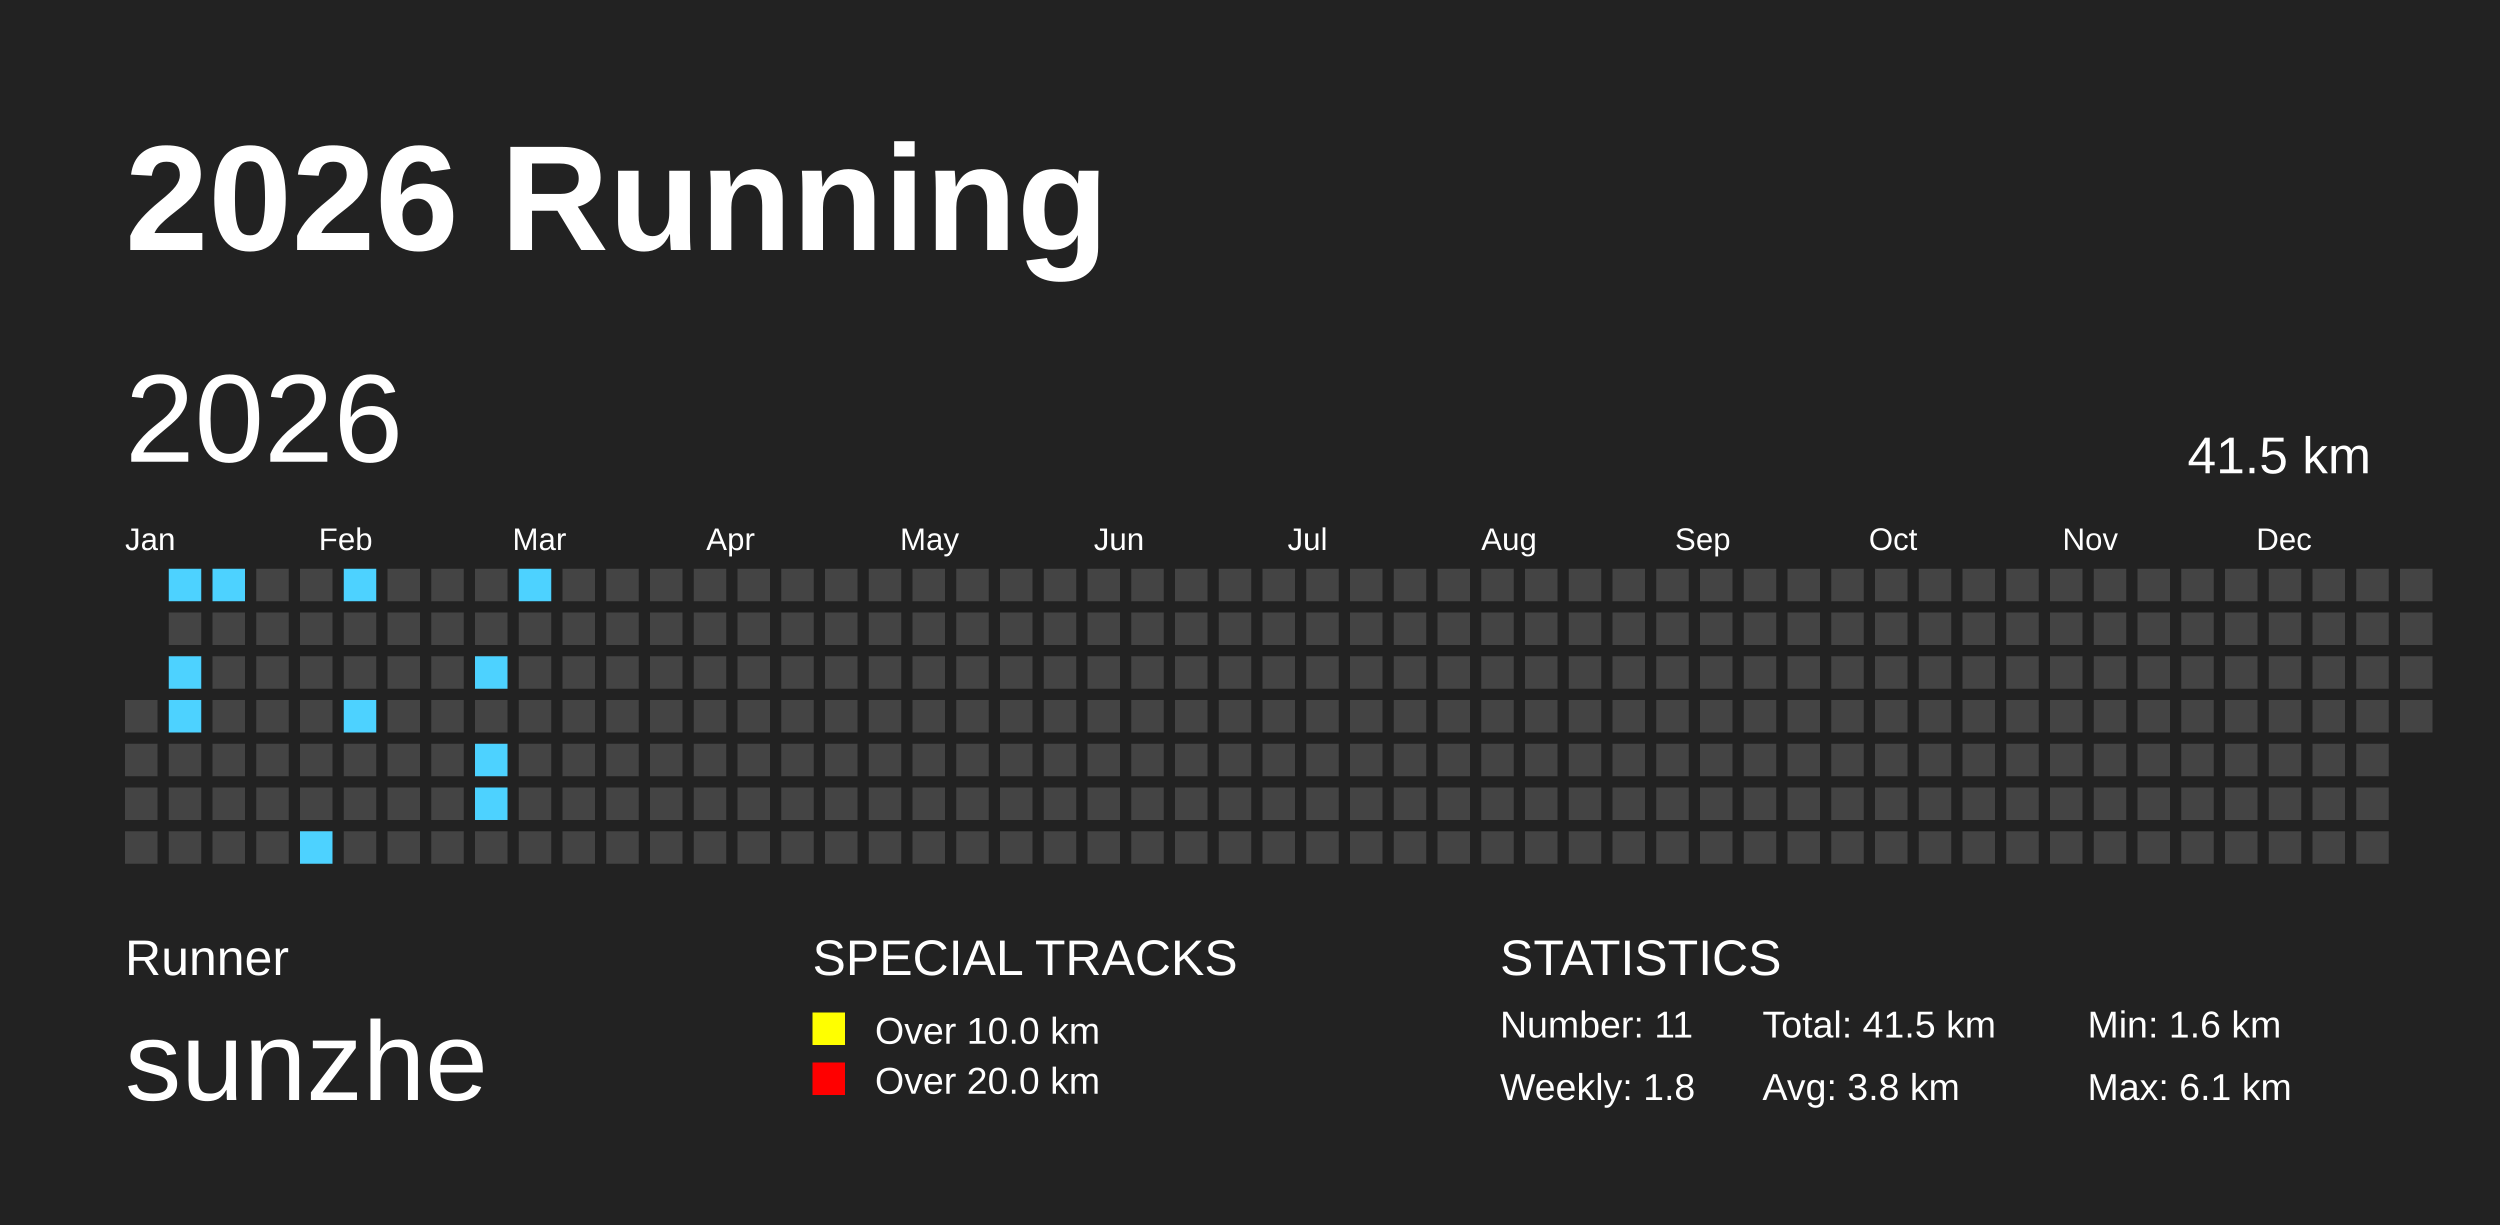
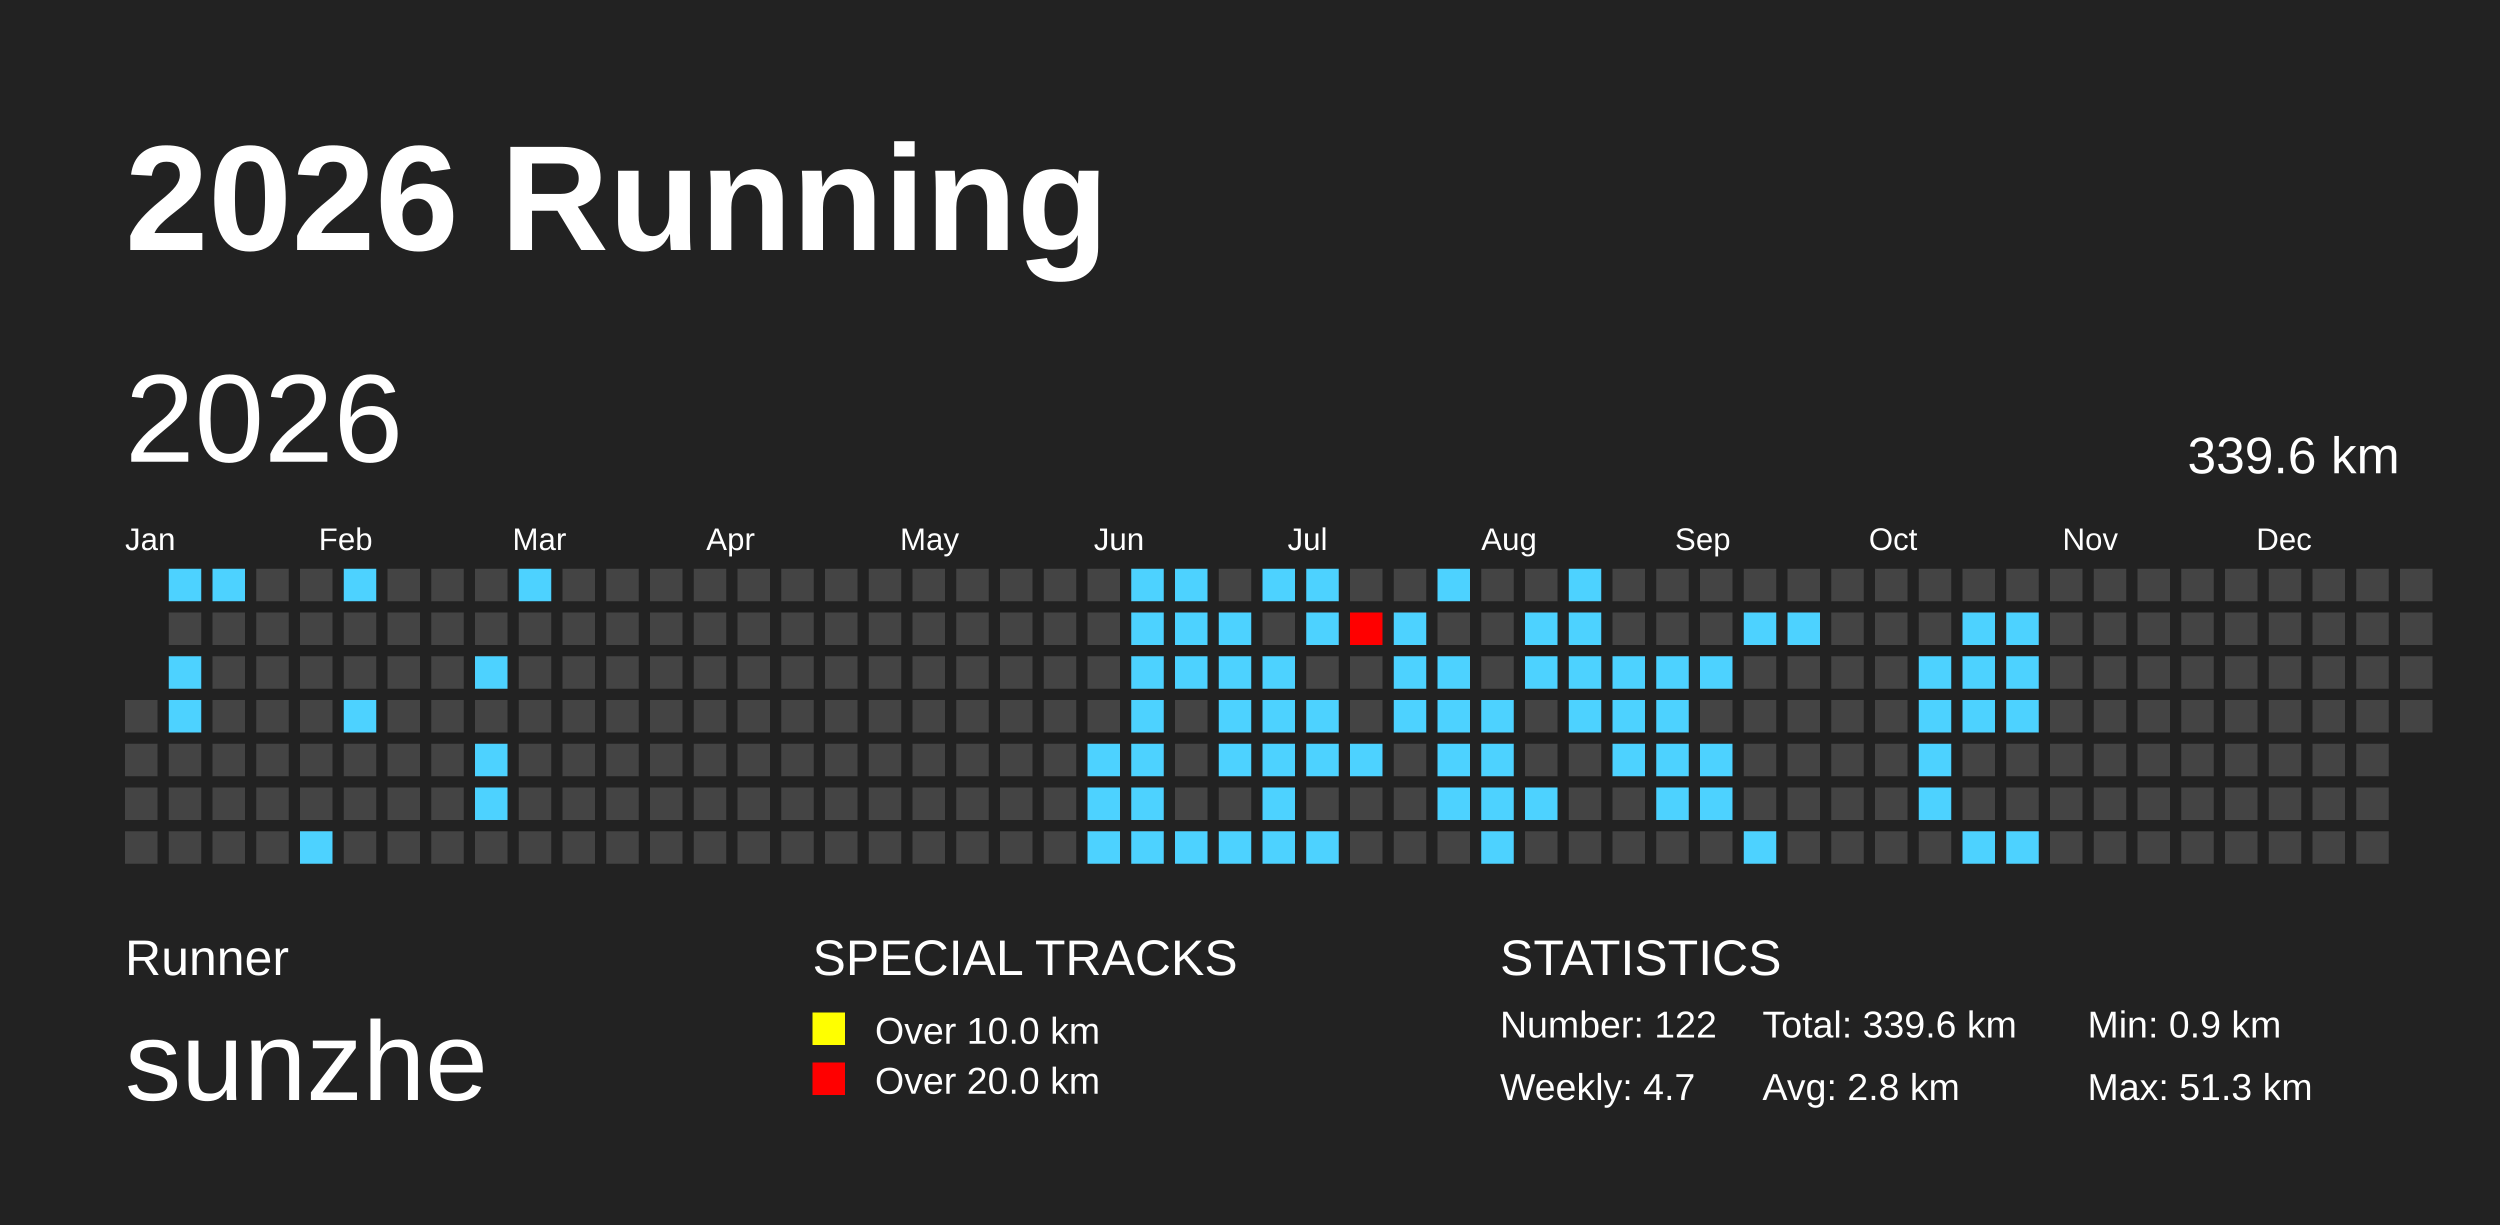
<svg xmlns="http://www.w3.org/2000/svg" baseProfile="full" height="98mm" version="1.1" viewBox="0,0,200,98" width="200mm">
  <defs />
  <rect fill="#222222" height="98" width="200" x="0" y="0" />
  <text fill="#FFFFFF" style="font-size:12px; font-family:Arial; font-weight:bold;" x="10" y="20">2026 Running</text>
  <text fill="#FFFFFF" style="font-size:4px; font-family:Arial" x="10" y="78">Runner</text>
  <text fill="#FFFFFF" style="font-size:9px; font-family:Arial" x="10" y="88">sunzhe</text>
  <text fill="#FFFFFF" style="font-size:4px; font-family:Arial" x="65" y="78">SPECIAL TRACKS</text>
  <rect fill="yellow" height="2.6" width="2.6" x="65" y="81" />
  <text fill="#FFFFFF" style="font-size:3px; font-family:Arial" x="70" y="83.5">Over 10.0 km</text>
  <rect fill="red" height="2.6" width="2.6" x="65" y="85" />
  <text fill="#FFFFFF" style="font-size:3px; font-family:Arial" x="70" y="87.5">Over 20.0 km</text>
  <text fill="#FFFFFF" style="font-size:4px; font-family:Arial" x="120" y="78">STATISTICS</text>
-   <text fill="#FFFFFF" style="font-size:3px; font-family:Arial" x="120" y="83">Number: 11</text>
-   <text fill="#FFFFFF" style="font-size:3px; font-family:Arial" x="120" y="88">Weekly: 1.8</text>
-   <text fill="#FFFFFF" style="font-size:3px; font-family:Arial" x="141" y="83">Total: 41.5 km</text>
-   <text fill="#FFFFFF" style="font-size:3px; font-family:Arial" x="141" y="88">Avg: 3.8 km</text>
-   <text fill="#FFFFFF" style="font-size:3px; font-family:Arial" x="167" y="83">Min: 1.6 km</text>
-   <text fill="#FFFFFF" style="font-size:3px; font-family:Arial" x="167" y="88">Max: 6.1 km</text>
+   <text fill="#FFFFFF" style="font-size:3px; font-family:Arial" x="120" y="83">Number: 122</text>
+   <text fill="#FFFFFF" style="font-size:3px; font-family:Arial" x="120" y="88">Weekly: 4.7</text>
+   <text fill="#FFFFFF" style="font-size:3px; font-family:Arial" x="141" y="83">Total: 339.6 km</text>
+   <text fill="#FFFFFF" style="font-size:3px; font-family:Arial" x="141" y="88">Avg: 2.8 km</text>
+   <text fill="#FFFFFF" style="font-size:3px; font-family:Arial" x="167" y="83">Min: 0.9 km</text>
+   <text fill="#FFFFFF" style="font-size:3px; font-family:Arial" x="167" y="88">Max: 51.3 km</text>
  <text dominant-baseline="hanging" fill="#FFFFFF" style="font-size:10.0px; font-family:Arial;" x="10" y="30">2026</text>
-   <text dominant-baseline="hanging" fill="#FFFFFF" style="font-size:4.125px; font-family:Arial;" x="175" y="35">41.5 km</text>
+   <text dominant-baseline="hanging" fill="#FFFFFF" style="font-size:4.125px; font-family:Arial;" x="175" y="35">339.6 km</text>
  <text fill="#FFFFFF" style="font-size:2.5px; font-family:Arial" x="10.0" y="44">Jan</text>
  <text fill="#FFFFFF" style="font-size:2.5px; font-family:Arial" x="25.5" y="44">Feb</text>
  <text fill="#FFFFFF" style="font-size:2.5px; font-family:Arial" x="41.0" y="44">Mar</text>
  <text fill="#FFFFFF" style="font-size:2.5px; font-family:Arial" x="56.5" y="44">Apr</text>
  <text fill="#FFFFFF" style="font-size:2.5px; font-family:Arial" x="72.0" y="44">May</text>
  <text fill="#FFFFFF" style="font-size:2.5px; font-family:Arial" x="87.5" y="44">Jun</text>
  <text fill="#FFFFFF" style="font-size:2.5px; font-family:Arial" x="103.0" y="44">Jul</text>
  <text fill="#FFFFFF" style="font-size:2.5px; font-family:Arial" x="118.5" y="44">Aug</text>
  <text fill="#FFFFFF" style="font-size:2.5px; font-family:Arial" x="134.0" y="44">Sep</text>
  <text fill="#FFFFFF" style="font-size:2.5px; font-family:Arial" x="149.5" y="44">Oct</text>
  <text fill="#FFFFFF" style="font-size:2.5px; font-family:Arial" x="165.0" y="44">Nov</text>
  <text fill="#FFFFFF" style="font-size:2.5px; font-family:Arial" x="180.5" y="44">Dec</text>
  <rect fill="#444444" height="2.6" width="2.6" x="10.0" y="56.0" />
  <rect fill="#444444" height="2.6" width="2.6" x="10.0" y="59.5" />
  <rect fill="#444444" height="2.6" width="2.6" x="10.0" y="63.0" />
  <rect fill="#444444" height="2.6" width="2.6" x="10.0" y="66.5" />
-   <rect fill="#4DD2FF" height="2.6" width="2.6" x="13.5" y="45.5" />
+   <rect fill="#4dd2ff" height="2.6" width="2.6" x="13.5" y="45.5" />
  <rect fill="#444444" height="2.6" width="2.6" x="13.5" y="49.0" />
-   <rect fill="#4DD2FF" height="2.6" width="2.6" x="13.5" y="52.5" />
-   <rect fill="#4DD2FF" height="2.6" width="2.6" x="13.5" y="56.0" />
+   <rect fill="#4dd2ff" height="2.6" width="2.6" x="13.5" y="52.5" />
+   <rect fill="#4dd2ff" height="2.6" width="2.6" x="13.5" y="56.0" />
  <rect fill="#444444" height="2.6" width="2.6" x="13.5" y="59.5" />
  <rect fill="#444444" height="2.6" width="2.6" x="13.5" y="63.0" />
  <rect fill="#444444" height="2.6" width="2.6" x="13.5" y="66.5" />
-   <rect fill="#4DD2FF" height="2.6" width="2.6" x="17.0" y="45.5" />
+   <rect fill="#4dd2ff" height="2.6" width="2.6" x="17.0" y="45.5" />
  <rect fill="#444444" height="2.6" width="2.6" x="17.0" y="49.0" />
  <rect fill="#444444" height="2.6" width="2.6" x="17.0" y="52.5" />
  <rect fill="#444444" height="2.6" width="2.6" x="17.0" y="56.0" />
  <rect fill="#444444" height="2.6" width="2.6" x="17.0" y="59.5" />
  <rect fill="#444444" height="2.6" width="2.6" x="17.0" y="63.0" />
  <rect fill="#444444" height="2.6" width="2.6" x="17.0" y="66.5" />
  <rect fill="#444444" height="2.6" width="2.6" x="20.5" y="45.5" />
  <rect fill="#444444" height="2.6" width="2.6" x="20.5" y="49.0" />
  <rect fill="#444444" height="2.6" width="2.6" x="20.5" y="52.5" />
  <rect fill="#444444" height="2.6" width="2.6" x="20.5" y="56.0" />
  <rect fill="#444444" height="2.6" width="2.6" x="20.5" y="59.5" />
  <rect fill="#444444" height="2.6" width="2.6" x="20.5" y="63.0" />
  <rect fill="#444444" height="2.6" width="2.6" x="20.5" y="66.5" />
  <rect fill="#444444" height="2.6" width="2.6" x="24.0" y="45.5" />
  <rect fill="#444444" height="2.6" width="2.6" x="24.0" y="49.0" />
  <rect fill="#444444" height="2.6" width="2.6" x="24.0" y="52.5" />
  <rect fill="#444444" height="2.6" width="2.6" x="24.0" y="56.0" />
  <rect fill="#444444" height="2.6" width="2.6" x="24.0" y="59.5" />
  <rect fill="#444444" height="2.6" width="2.6" x="24.0" y="63.0" />
-   <rect fill="#4DD2FF" height="2.6" width="2.6" x="24.0" y="66.5" />
-   <rect fill="#4DD2FF" height="2.6" width="2.6" x="27.5" y="45.5" />
+   <rect fill="#4dd2ff" height="2.6" width="2.6" x="24.0" y="66.5" />
+   <rect fill="#4dd2ff" height="2.6" width="2.6" x="27.5" y="45.5" />
  <rect fill="#444444" height="2.6" width="2.6" x="27.5" y="49.0" />
  <rect fill="#444444" height="2.6" width="2.6" x="27.5" y="52.5" />
-   <rect fill="#4DD2FF" height="2.6" width="2.6" x="27.5" y="56.0" />
+   <rect fill="#4dd2ff" height="2.6" width="2.6" x="27.5" y="56.0" />
  <rect fill="#444444" height="2.6" width="2.6" x="27.5" y="59.5" />
  <rect fill="#444444" height="2.6" width="2.6" x="27.5" y="63.0" />
  <rect fill="#444444" height="2.6" width="2.6" x="27.5" y="66.5" />
  <rect fill="#444444" height="2.6" width="2.6" x="31.0" y="45.5" />
  <rect fill="#444444" height="2.6" width="2.6" x="31.0" y="49.0" />
  <rect fill="#444444" height="2.6" width="2.6" x="31.0" y="52.5" />
  <rect fill="#444444" height="2.6" width="2.6" x="31.0" y="56.0" />
  <rect fill="#444444" height="2.6" width="2.6" x="31.0" y="59.5" />
  <rect fill="#444444" height="2.6" width="2.6" x="31.0" y="63.0" />
  <rect fill="#444444" height="2.6" width="2.6" x="31.0" y="66.5" />
  <rect fill="#444444" height="2.6" width="2.6" x="34.5" y="45.5" />
  <rect fill="#444444" height="2.6" width="2.6" x="34.5" y="49.0" />
  <rect fill="#444444" height="2.6" width="2.6" x="34.5" y="52.5" />
  <rect fill="#444444" height="2.6" width="2.6" x="34.5" y="56.0" />
  <rect fill="#444444" height="2.6" width="2.6" x="34.5" y="59.5" />
  <rect fill="#444444" height="2.6" width="2.6" x="34.5" y="63.0" />
  <rect fill="#444444" height="2.6" width="2.6" x="34.5" y="66.5" />
  <rect fill="#444444" height="2.6" width="2.6" x="38.0" y="45.5" />
  <rect fill="#444444" height="2.6" width="2.6" x="38.0" y="49.0" />
-   <rect fill="#4DD2FF" height="2.6" width="2.6" x="38.0" y="52.5" />
+   <rect fill="#4dd2ff" height="2.6" width="2.6" x="38.0" y="52.5" />
  <rect fill="#444444" height="2.6" width="2.6" x="38.0" y="56.0" />
-   <rect fill="#4DD2FF" height="2.6" width="2.6" x="38.0" y="59.5" />
-   <rect fill="#4DD2FF" height="2.6" width="2.6" x="38.0" y="63.0" />
+   <rect fill="#4dd2ff" height="2.6" width="2.6" x="38.0" y="59.5" />
+   <rect fill="#4dd2ff" height="2.6" width="2.6" x="38.0" y="63.0" />
  <rect fill="#444444" height="2.6" width="2.6" x="38.0" y="66.5" />
-   <rect fill="#4DD2FF" height="2.6" width="2.6" x="41.5" y="45.5" />
+   <rect fill="#4dd2ff" height="2.6" width="2.6" x="41.5" y="45.5" />
  <rect fill="#444444" height="2.6" width="2.6" x="41.5" y="49.0" />
  <rect fill="#444444" height="2.6" width="2.6" x="41.5" y="52.5" />
  <rect fill="#444444" height="2.6" width="2.6" x="41.5" y="56.0" />
  <rect fill="#444444" height="2.6" width="2.6" x="41.5" y="59.5" />
  <rect fill="#444444" height="2.6" width="2.6" x="41.5" y="63.0" />
  <rect fill="#444444" height="2.6" width="2.6" x="41.5" y="66.5" />
  <rect fill="#444444" height="2.6" width="2.6" x="45.0" y="45.5" />
  <rect fill="#444444" height="2.6" width="2.6" x="45.0" y="49.0" />
  <rect fill="#444444" height="2.6" width="2.6" x="45.0" y="52.5" />
  <rect fill="#444444" height="2.6" width="2.6" x="45.0" y="56.0" />
  <rect fill="#444444" height="2.6" width="2.6" x="45.0" y="59.5" />
  <rect fill="#444444" height="2.6" width="2.6" x="45.0" y="63.0" />
  <rect fill="#444444" height="2.6" width="2.6" x="45.0" y="66.5" />
  <rect fill="#444444" height="2.6" width="2.6" x="48.5" y="45.5" />
  <rect fill="#444444" height="2.6" width="2.6" x="48.5" y="49.0" />
  <rect fill="#444444" height="2.6" width="2.6" x="48.5" y="52.5" />
  <rect fill="#444444" height="2.6" width="2.6" x="48.5" y="56.0" />
  <rect fill="#444444" height="2.6" width="2.6" x="48.5" y="59.5" />
  <rect fill="#444444" height="2.6" width="2.6" x="48.5" y="63.0" />
  <rect fill="#444444" height="2.6" width="2.6" x="48.5" y="66.5" />
  <rect fill="#444444" height="2.6" width="2.6" x="52.0" y="45.5" />
  <rect fill="#444444" height="2.6" width="2.6" x="52.0" y="49.0" />
  <rect fill="#444444" height="2.6" width="2.6" x="52.0" y="52.5" />
  <rect fill="#444444" height="2.6" width="2.6" x="52.0" y="56.0" />
  <rect fill="#444444" height="2.6" width="2.6" x="52.0" y="59.5" />
  <rect fill="#444444" height="2.6" width="2.6" x="52.0" y="63.0" />
  <rect fill="#444444" height="2.6" width="2.6" x="52.0" y="66.5" />
  <rect fill="#444444" height="2.6" width="2.6" x="55.5" y="45.5" />
  <rect fill="#444444" height="2.6" width="2.6" x="55.5" y="49.0" />
  <rect fill="#444444" height="2.6" width="2.6" x="55.5" y="52.5" />
  <rect fill="#444444" height="2.6" width="2.6" x="55.5" y="56.0" />
  <rect fill="#444444" height="2.6" width="2.6" x="55.5" y="59.5" />
  <rect fill="#444444" height="2.6" width="2.6" x="55.5" y="63.0" />
  <rect fill="#444444" height="2.6" width="2.6" x="55.5" y="66.5" />
  <rect fill="#444444" height="2.6" width="2.6" x="59.0" y="45.5" />
  <rect fill="#444444" height="2.6" width="2.6" x="59.0" y="49.0" />
  <rect fill="#444444" height="2.6" width="2.6" x="59.0" y="52.5" />
  <rect fill="#444444" height="2.6" width="2.6" x="59.0" y="56.0" />
  <rect fill="#444444" height="2.6" width="2.6" x="59.0" y="59.5" />
  <rect fill="#444444" height="2.6" width="2.6" x="59.0" y="63.0" />
  <rect fill="#444444" height="2.6" width="2.6" x="59.0" y="66.5" />
  <rect fill="#444444" height="2.6" width="2.6" x="62.5" y="45.5" />
  <rect fill="#444444" height="2.6" width="2.6" x="62.5" y="49.0" />
  <rect fill="#444444" height="2.6" width="2.6" x="62.5" y="52.5" />
  <rect fill="#444444" height="2.6" width="2.6" x="62.5" y="56.0" />
  <rect fill="#444444" height="2.6" width="2.6" x="62.5" y="59.5" />
  <rect fill="#444444" height="2.6" width="2.6" x="62.5" y="63.0" />
  <rect fill="#444444" height="2.6" width="2.6" x="62.5" y="66.5" />
  <rect fill="#444444" height="2.6" width="2.6" x="66.0" y="45.5" />
  <rect fill="#444444" height="2.6" width="2.6" x="66.0" y="49.0" />
  <rect fill="#444444" height="2.6" width="2.6" x="66.0" y="52.5" />
  <rect fill="#444444" height="2.6" width="2.6" x="66.0" y="56.0" />
  <rect fill="#444444" height="2.6" width="2.6" x="66.0" y="59.5" />
  <rect fill="#444444" height="2.6" width="2.6" x="66.0" y="63.0" />
  <rect fill="#444444" height="2.6" width="2.6" x="66.0" y="66.5" />
  <rect fill="#444444" height="2.6" width="2.6" x="69.5" y="45.5" />
  <rect fill="#444444" height="2.6" width="2.6" x="69.5" y="49.0" />
  <rect fill="#444444" height="2.6" width="2.6" x="69.5" y="52.5" />
  <rect fill="#444444" height="2.6" width="2.6" x="69.5" y="56.0" />
  <rect fill="#444444" height="2.6" width="2.6" x="69.5" y="59.5" />
  <rect fill="#444444" height="2.6" width="2.6" x="69.5" y="63.0" />
  <rect fill="#444444" height="2.6" width="2.6" x="69.5" y="66.5" />
  <rect fill="#444444" height="2.6" width="2.6" x="73.0" y="45.5" />
  <rect fill="#444444" height="2.6" width="2.6" x="73.0" y="49.0" />
  <rect fill="#444444" height="2.6" width="2.6" x="73.0" y="52.5" />
  <rect fill="#444444" height="2.6" width="2.6" x="73.0" y="56.0" />
  <rect fill="#444444" height="2.6" width="2.6" x="73.0" y="59.5" />
  <rect fill="#444444" height="2.6" width="2.6" x="73.0" y="63.0" />
  <rect fill="#444444" height="2.6" width="2.6" x="73.0" y="66.5" />
  <rect fill="#444444" height="2.6" width="2.6" x="76.5" y="45.5" />
  <rect fill="#444444" height="2.6" width="2.6" x="76.5" y="49.0" />
  <rect fill="#444444" height="2.6" width="2.6" x="76.5" y="52.5" />
  <rect fill="#444444" height="2.6" width="2.6" x="76.5" y="56.0" />
  <rect fill="#444444" height="2.6" width="2.6" x="76.5" y="59.5" />
  <rect fill="#444444" height="2.6" width="2.6" x="76.5" y="63.0" />
  <rect fill="#444444" height="2.6" width="2.6" x="76.5" y="66.5" />
  <rect fill="#444444" height="2.6" width="2.6" x="80.0" y="45.5" />
  <rect fill="#444444" height="2.6" width="2.6" x="80.0" y="49.0" />
  <rect fill="#444444" height="2.6" width="2.6" x="80.0" y="52.5" />
  <rect fill="#444444" height="2.6" width="2.6" x="80.0" y="56.0" />
  <rect fill="#444444" height="2.6" width="2.6" x="80.0" y="59.5" />
  <rect fill="#444444" height="2.6" width="2.6" x="80.0" y="63.0" />
  <rect fill="#444444" height="2.6" width="2.6" x="80.0" y="66.5" />
  <rect fill="#444444" height="2.6" width="2.6" x="83.5" y="45.5" />
  <rect fill="#444444" height="2.6" width="2.6" x="83.5" y="49.0" />
  <rect fill="#444444" height="2.6" width="2.6" x="83.5" y="52.5" />
  <rect fill="#444444" height="2.6" width="2.6" x="83.5" y="56.0" />
  <rect fill="#444444" height="2.6" width="2.6" x="83.5" y="59.5" />
  <rect fill="#444444" height="2.6" width="2.6" x="83.5" y="63.0" />
  <rect fill="#444444" height="2.6" width="2.6" x="83.5" y="66.5" />
  <rect fill="#444444" height="2.6" width="2.6" x="87.0" y="45.5" />
  <rect fill="#444444" height="2.6" width="2.6" x="87.0" y="49.0" />
  <rect fill="#444444" height="2.6" width="2.6" x="87.0" y="52.5" />
  <rect fill="#444444" height="2.6" width="2.6" x="87.0" y="56.0" />
-   <rect fill="#444444" height="2.6" width="2.6" x="87.0" y="59.5" />
-   <rect fill="#444444" height="2.6" width="2.6" x="87.0" y="63.0" />
-   <rect fill="#444444" height="2.6" width="2.6" x="87.0" y="66.5" />
-   <rect fill="#444444" height="2.6" width="2.6" x="90.5" y="45.5" />
-   <rect fill="#444444" height="2.6" width="2.6" x="90.5" y="49.0" />
-   <rect fill="#444444" height="2.6" width="2.6" x="90.5" y="52.5" />
-   <rect fill="#444444" height="2.6" width="2.6" x="90.5" y="56.0" />
-   <rect fill="#444444" height="2.6" width="2.6" x="90.5" y="59.5" />
-   <rect fill="#444444" height="2.6" width="2.6" x="90.5" y="63.0" />
-   <rect fill="#444444" height="2.6" width="2.6" x="90.5" y="66.5" />
-   <rect fill="#444444" height="2.6" width="2.6" x="94.0" y="45.5" />
-   <rect fill="#444444" height="2.6" width="2.6" x="94.0" y="49.0" />
-   <rect fill="#444444" height="2.6" width="2.6" x="94.0" y="52.5" />
+   <rect fill="#4dd2ff" height="2.6" width="2.6" x="87.0" y="59.5" />
+   <rect fill="#4dd2ff" height="2.6" width="2.6" x="87.0" y="63.0" />
+   <rect fill="#4dd2ff" height="2.6" width="2.6" x="87.0" y="66.5" />
+   <rect fill="#4dd2ff" height="2.6" width="2.6" x="90.5" y="45.5" />
+   <rect fill="#4dd2ff" height="2.6" width="2.6" x="90.5" y="49.0" />
+   <rect fill="#4dd2ff" height="2.6" width="2.6" x="90.5" y="52.5" />
+   <rect fill="#4dd2ff" height="2.6" width="2.6" x="90.5" y="56.0" />
+   <rect fill="#4dd2ff" height="2.6" width="2.6" x="90.5" y="59.5" />
+   <rect fill="#4dd2ff" height="2.6" width="2.6" x="90.5" y="63.0" />
+   <rect fill="#4dd2ff" height="2.6" width="2.6" x="90.5" y="66.5" />
+   <rect fill="#4dd2ff" height="2.6" width="2.6" x="94.0" y="45.5" />
+   <rect fill="#4dd2ff" height="2.6" width="2.6" x="94.0" y="49.0" />
+   <rect fill="#4dd2ff" height="2.6" width="2.6" x="94.0" y="52.5" />
  <rect fill="#444444" height="2.6" width="2.6" x="94.0" y="56.0" />
  <rect fill="#444444" height="2.6" width="2.6" x="94.0" y="59.5" />
  <rect fill="#444444" height="2.6" width="2.6" x="94.0" y="63.0" />
-   <rect fill="#444444" height="2.6" width="2.6" x="94.0" y="66.5" />
+   <rect fill="#4dd2ff" height="2.6" width="2.6" x="94.0" y="66.5" />
  <rect fill="#444444" height="2.6" width="2.6" x="97.5" y="45.5" />
-   <rect fill="#444444" height="2.6" width="2.6" x="97.5" y="49.0" />
-   <rect fill="#444444" height="2.6" width="2.6" x="97.5" y="52.5" />
-   <rect fill="#444444" height="2.6" width="2.6" x="97.5" y="56.0" />
-   <rect fill="#444444" height="2.6" width="2.6" x="97.5" y="59.5" />
+   <rect fill="#4dd2ff" height="2.6" width="2.6" x="97.5" y="49.0" />
+   <rect fill="#4dd2ff" height="2.6" width="2.6" x="97.5" y="52.5" />
+   <rect fill="#4dd2ff" height="2.6" width="2.6" x="97.5" y="56.0" />
+   <rect fill="#4dd2ff" height="2.6" width="2.6" x="97.5" y="59.5" />
  <rect fill="#444444" height="2.6" width="2.6" x="97.5" y="63.0" />
-   <rect fill="#444444" height="2.6" width="2.6" x="97.5" y="66.5" />
-   <rect fill="#444444" height="2.6" width="2.6" x="101.0" y="45.5" />
+   <rect fill="#4dd2ff" height="2.6" width="2.6" x="97.5" y="66.5" />
+   <rect fill="#4dd2ff" height="2.6" width="2.6" x="101.0" y="45.5" />
  <rect fill="#444444" height="2.6" width="2.6" x="101.0" y="49.0" />
-   <rect fill="#444444" height="2.6" width="2.6" x="101.0" y="52.5" />
-   <rect fill="#444444" height="2.6" width="2.6" x="101.0" y="56.0" />
-   <rect fill="#444444" height="2.6" width="2.6" x="101.0" y="59.5" />
-   <rect fill="#444444" height="2.6" width="2.6" x="101.0" y="63.0" />
-   <rect fill="#444444" height="2.6" width="2.6" x="101.0" y="66.5" />
-   <rect fill="#444444" height="2.6" width="2.6" x="104.5" y="45.5" />
-   <rect fill="#444444" height="2.6" width="2.6" x="104.5" y="49.0" />
+   <rect fill="#4dd2ff" height="2.6" width="2.6" x="101.0" y="52.5" />
+   <rect fill="#4dd2ff" height="2.6" width="2.6" x="101.0" y="56.0" />
+   <rect fill="#4dd2ff" height="2.6" width="2.6" x="101.0" y="59.5" />
+   <rect fill="#4dd2ff" height="2.6" width="2.6" x="101.0" y="63.0" />
+   <rect fill="#4dd2ff" height="2.6" width="2.6" x="101.0" y="66.5" />
+   <rect fill="#4dd2ff" height="2.6" width="2.6" x="104.5" y="45.5" />
+   <rect fill="#4dd2ff" height="2.6" width="2.6" x="104.5" y="49.0" />
  <rect fill="#444444" height="2.6" width="2.6" x="104.5" y="52.5" />
-   <rect fill="#444444" height="2.6" width="2.6" x="104.5" y="56.0" />
-   <rect fill="#444444" height="2.6" width="2.6" x="104.5" y="59.5" />
+   <rect fill="#4dd2ff" height="2.6" width="2.6" x="104.5" y="56.0" />
+   <rect fill="#4dd2ff" height="2.6" width="2.6" x="104.5" y="59.5" />
  <rect fill="#444444" height="2.6" width="2.6" x="104.5" y="63.0" />
-   <rect fill="#444444" height="2.6" width="2.6" x="104.5" y="66.5" />
+   <rect fill="#4dd2ff" height="2.6" width="2.6" x="104.5" y="66.5" />
  <rect fill="#444444" height="2.6" width="2.6" x="108.0" y="45.5" />
-   <rect fill="#444444" height="2.6" width="2.6" x="108.0" y="49.0" />
+   <rect fill="red" height="2.6" width="2.6" x="108.0" y="49.0" />
  <rect fill="#444444" height="2.6" width="2.6" x="108.0" y="52.5" />
  <rect fill="#444444" height="2.6" width="2.6" x="108.0" y="56.0" />
-   <rect fill="#444444" height="2.6" width="2.6" x="108.0" y="59.5" />
+   <rect fill="#4dd2ff" height="2.6" width="2.6" x="108.0" y="59.5" />
  <rect fill="#444444" height="2.6" width="2.6" x="108.0" y="63.0" />
  <rect fill="#444444" height="2.6" width="2.6" x="108.0" y="66.5" />
  <rect fill="#444444" height="2.6" width="2.6" x="111.5" y="45.5" />
-   <rect fill="#444444" height="2.6" width="2.6" x="111.5" y="49.0" />
-   <rect fill="#444444" height="2.6" width="2.6" x="111.5" y="52.5" />
-   <rect fill="#444444" height="2.6" width="2.6" x="111.5" y="56.0" />
+   <rect fill="#4dd2ff" height="2.6" width="2.6" x="111.5" y="49.0" />
+   <rect fill="#4dd2ff" height="2.6" width="2.6" x="111.5" y="52.5" />
+   <rect fill="#4dd2ff" height="2.6" width="2.6" x="111.5" y="56.0" />
  <rect fill="#444444" height="2.6" width="2.6" x="111.5" y="59.5" />
  <rect fill="#444444" height="2.6" width="2.6" x="111.5" y="63.0" />
  <rect fill="#444444" height="2.6" width="2.6" x="111.5" y="66.5" />
-   <rect fill="#444444" height="2.6" width="2.6" x="115.0" y="45.5" />
+   <rect fill="#4dd2ff" height="2.6" width="2.6" x="115.0" y="45.5" />
  <rect fill="#444444" height="2.6" width="2.6" x="115.0" y="49.0" />
-   <rect fill="#444444" height="2.6" width="2.6" x="115.0" y="52.5" />
-   <rect fill="#444444" height="2.6" width="2.6" x="115.0" y="56.0" />
-   <rect fill="#444444" height="2.6" width="2.6" x="115.0" y="59.5" />
-   <rect fill="#444444" height="2.6" width="2.6" x="115.0" y="63.0" />
+   <rect fill="#4dd2ff" height="2.6" width="2.6" x="115.0" y="52.5" />
+   <rect fill="#4dd2ff" height="2.6" width="2.6" x="115.0" y="56.0" />
+   <rect fill="#4dd2ff" height="2.6" width="2.6" x="115.0" y="59.5" />
+   <rect fill="#4dd2ff" height="2.6" width="2.6" x="115.0" y="63.0" />
  <rect fill="#444444" height="2.6" width="2.6" x="115.0" y="66.5" />
  <rect fill="#444444" height="2.6" width="2.6" x="118.5" y="45.5" />
  <rect fill="#444444" height="2.6" width="2.6" x="118.5" y="49.0" />
  <rect fill="#444444" height="2.6" width="2.6" x="118.5" y="52.5" />
-   <rect fill="#444444" height="2.6" width="2.6" x="118.5" y="56.0" />
-   <rect fill="#444444" height="2.6" width="2.6" x="118.5" y="59.5" />
-   <rect fill="#444444" height="2.6" width="2.6" x="118.5" y="63.0" />
-   <rect fill="#444444" height="2.6" width="2.6" x="118.5" y="66.5" />
+   <rect fill="#4dd2ff" height="2.6" width="2.6" x="118.5" y="56.0" />
+   <rect fill="#4dd2ff" height="2.6" width="2.6" x="118.5" y="59.5" />
+   <rect fill="#4dd2ff" height="2.6" width="2.6" x="118.5" y="63.0" />
+   <rect fill="#4dd2ff" height="2.6" width="2.6" x="118.5" y="66.5" />
  <rect fill="#444444" height="2.6" width="2.6" x="122.0" y="45.5" />
-   <rect fill="#444444" height="2.6" width="2.6" x="122.0" y="49.0" />
-   <rect fill="#444444" height="2.6" width="2.6" x="122.0" y="52.5" />
+   <rect fill="#4dd2ff" height="2.6" width="2.6" x="122.0" y="49.0" />
+   <rect fill="#4dd2ff" height="2.6" width="2.6" x="122.0" y="52.5" />
  <rect fill="#444444" height="2.6" width="2.6" x="122.0" y="56.0" />
  <rect fill="#444444" height="2.6" width="2.6" x="122.0" y="59.5" />
-   <rect fill="#444444" height="2.6" width="2.6" x="122.0" y="63.0" />
+   <rect fill="#4dd2ff" height="2.6" width="2.6" x="122.0" y="63.0" />
  <rect fill="#444444" height="2.6" width="2.6" x="122.0" y="66.5" />
-   <rect fill="#444444" height="2.6" width="2.6" x="125.5" y="45.5" />
-   <rect fill="#444444" height="2.6" width="2.6" x="125.5" y="49.0" />
-   <rect fill="#444444" height="2.6" width="2.6" x="125.5" y="52.5" />
-   <rect fill="#444444" height="2.6" width="2.6" x="125.5" y="56.0" />
+   <rect fill="#4dd2ff" height="2.6" width="2.6" x="125.5" y="45.5" />
+   <rect fill="#4dd2ff" height="2.6" width="2.6" x="125.5" y="49.0" />
+   <rect fill="#4dd2ff" height="2.6" width="2.6" x="125.5" y="52.5" />
+   <rect fill="#4dd2ff" height="2.6" width="2.6" x="125.5" y="56.0" />
  <rect fill="#444444" height="2.6" width="2.6" x="125.5" y="59.5" />
  <rect fill="#444444" height="2.6" width="2.6" x="125.5" y="63.0" />
  <rect fill="#444444" height="2.6" width="2.6" x="125.5" y="66.5" />
  <rect fill="#444444" height="2.6" width="2.6" x="129.0" y="45.5" />
  <rect fill="#444444" height="2.6" width="2.6" x="129.0" y="49.0" />
-   <rect fill="#444444" height="2.6" width="2.6" x="129.0" y="52.5" />
-   <rect fill="#444444" height="2.6" width="2.6" x="129.0" y="56.0" />
-   <rect fill="#444444" height="2.6" width="2.6" x="129.0" y="59.5" />
+   <rect fill="#4dd2ff" height="2.6" width="2.6" x="129.0" y="52.5" />
+   <rect fill="#4dd2ff" height="2.6" width="2.6" x="129.0" y="56.0" />
+   <rect fill="#4dd2ff" height="2.6" width="2.6" x="129.0" y="59.5" />
  <rect fill="#444444" height="2.6" width="2.6" x="129.0" y="63.0" />
  <rect fill="#444444" height="2.6" width="2.6" x="129.0" y="66.5" />
  <rect fill="#444444" height="2.6" width="2.6" x="132.5" y="45.5" />
  <rect fill="#444444" height="2.6" width="2.6" x="132.5" y="49.0" />
-   <rect fill="#444444" height="2.6" width="2.6" x="132.5" y="52.5" />
-   <rect fill="#444444" height="2.6" width="2.6" x="132.5" y="56.0" />
-   <rect fill="#444444" height="2.6" width="2.6" x="132.5" y="59.5" />
-   <rect fill="#444444" height="2.6" width="2.6" x="132.5" y="63.0" />
+   <rect fill="#4dd2ff" height="2.6" width="2.6" x="132.5" y="52.5" />
+   <rect fill="#4dd2ff" height="2.6" width="2.6" x="132.5" y="56.0" />
+   <rect fill="#4dd2ff" height="2.6" width="2.6" x="132.5" y="59.5" />
+   <rect fill="#4dd2ff" height="2.6" width="2.6" x="132.5" y="63.0" />
  <rect fill="#444444" height="2.6" width="2.6" x="132.5" y="66.5" />
  <rect fill="#444444" height="2.6" width="2.6" x="136.0" y="45.5" />
  <rect fill="#444444" height="2.6" width="2.6" x="136.0" y="49.0" />
-   <rect fill="#444444" height="2.6" width="2.6" x="136.0" y="52.5" />
+   <rect fill="#4dd2ff" height="2.6" width="2.6" x="136.0" y="52.5" />
  <rect fill="#444444" height="2.6" width="2.6" x="136.0" y="56.0" />
-   <rect fill="#444444" height="2.6" width="2.6" x="136.0" y="59.5" />
-   <rect fill="#444444" height="2.6" width="2.6" x="136.0" y="63.0" />
+   <rect fill="#4dd2ff" height="2.6" width="2.6" x="136.0" y="59.5" />
+   <rect fill="#4dd2ff" height="2.6" width="2.6" x="136.0" y="63.0" />
  <rect fill="#444444" height="2.6" width="2.6" x="136.0" y="66.5" />
  <rect fill="#444444" height="2.6" width="2.6" x="139.5" y="45.5" />
-   <rect fill="#444444" height="2.6" width="2.6" x="139.5" y="49.0" />
+   <rect fill="#4dd2ff" height="2.6" width="2.6" x="139.5" y="49.0" />
  <rect fill="#444444" height="2.6" width="2.6" x="139.5" y="52.5" />
  <rect fill="#444444" height="2.6" width="2.6" x="139.5" y="56.0" />
  <rect fill="#444444" height="2.6" width="2.6" x="139.5" y="59.5" />
  <rect fill="#444444" height="2.6" width="2.6" x="139.5" y="63.0" />
-   <rect fill="#444444" height="2.6" width="2.6" x="139.5" y="66.5" />
+   <rect fill="#4dd2ff" height="2.6" width="2.6" x="139.5" y="66.5" />
  <rect fill="#444444" height="2.6" width="2.6" x="143.0" y="45.5" />
-   <rect fill="#444444" height="2.6" width="2.6" x="143.0" y="49.0" />
+   <rect fill="#4dd2ff" height="2.6" width="2.6" x="143.0" y="49.0" />
  <rect fill="#444444" height="2.6" width="2.6" x="143.0" y="52.5" />
  <rect fill="#444444" height="2.6" width="2.6" x="143.0" y="56.0" />
  <rect fill="#444444" height="2.6" width="2.6" x="143.0" y="59.5" />
  <rect fill="#444444" height="2.6" width="2.6" x="143.0" y="63.0" />
  <rect fill="#444444" height="2.6" width="2.6" x="143.0" y="66.5" />
  <rect fill="#444444" height="2.6" width="2.6" x="146.5" y="45.5" />
  <rect fill="#444444" height="2.6" width="2.6" x="146.5" y="49.0" />
  <rect fill="#444444" height="2.6" width="2.6" x="146.5" y="52.5" />
  <rect fill="#444444" height="2.6" width="2.6" x="146.5" y="56.0" />
  <rect fill="#444444" height="2.6" width="2.6" x="146.5" y="59.5" />
  <rect fill="#444444" height="2.6" width="2.6" x="146.5" y="63.0" />
  <rect fill="#444444" height="2.6" width="2.6" x="146.5" y="66.5" />
  <rect fill="#444444" height="2.6" width="2.6" x="150.0" y="45.5" />
  <rect fill="#444444" height="2.6" width="2.6" x="150.0" y="49.0" />
  <rect fill="#444444" height="2.6" width="2.6" x="150.0" y="52.5" />
  <rect fill="#444444" height="2.6" width="2.6" x="150.0" y="56.0" />
  <rect fill="#444444" height="2.6" width="2.6" x="150.0" y="59.5" />
  <rect fill="#444444" height="2.6" width="2.6" x="150.0" y="63.0" />
  <rect fill="#444444" height="2.6" width="2.6" x="150.0" y="66.5" />
  <rect fill="#444444" height="2.6" width="2.6" x="153.5" y="45.5" />
  <rect fill="#444444" height="2.6" width="2.6" x="153.5" y="49.0" />
-   <rect fill="#444444" height="2.6" width="2.6" x="153.5" y="52.5" />
-   <rect fill="#444444" height="2.6" width="2.6" x="153.5" y="56.0" />
-   <rect fill="#444444" height="2.6" width="2.6" x="153.5" y="59.5" />
-   <rect fill="#444444" height="2.6" width="2.6" x="153.5" y="63.0" />
+   <rect fill="#4dd2ff" height="2.6" width="2.6" x="153.5" y="52.5" />
+   <rect fill="#4dd2ff" height="2.6" width="2.6" x="153.5" y="56.0" />
+   <rect fill="#4dd2ff" height="2.6" width="2.6" x="153.5" y="59.5" />
+   <rect fill="#4dd2ff" height="2.6" width="2.6" x="153.5" y="63.0" />
  <rect fill="#444444" height="2.6" width="2.6" x="153.5" y="66.5" />
  <rect fill="#444444" height="2.6" width="2.6" x="157.0" y="45.5" />
-   <rect fill="#444444" height="2.6" width="2.6" x="157.0" y="49.0" />
-   <rect fill="#444444" height="2.6" width="2.6" x="157.0" y="52.5" />
-   <rect fill="#444444" height="2.6" width="2.6" x="157.0" y="56.0" />
+   <rect fill="#4dd2ff" height="2.6" width="2.6" x="157.0" y="49.0" />
+   <rect fill="#4dd2ff" height="2.6" width="2.6" x="157.0" y="52.5" />
+   <rect fill="#4dd2ff" height="2.6" width="2.6" x="157.0" y="56.0" />
  <rect fill="#444444" height="2.6" width="2.6" x="157.0" y="59.5" />
  <rect fill="#444444" height="2.6" width="2.6" x="157.0" y="63.0" />
-   <rect fill="#444444" height="2.6" width="2.6" x="157.0" y="66.5" />
+   <rect fill="#4dd2ff" height="2.6" width="2.6" x="157.0" y="66.5" />
  <rect fill="#444444" height="2.6" width="2.6" x="160.5" y="45.5" />
-   <rect fill="#444444" height="2.6" width="2.6" x="160.5" y="49.0" />
-   <rect fill="#444444" height="2.6" width="2.6" x="160.5" y="52.5" />
-   <rect fill="#444444" height="2.6" width="2.6" x="160.5" y="56.0" />
+   <rect fill="#4dd2ff" height="2.6" width="2.6" x="160.5" y="49.0" />
+   <rect fill="#4dd2ff" height="2.6" width="2.6" x="160.5" y="52.5" />
+   <rect fill="#4dd2ff" height="2.6" width="2.6" x="160.5" y="56.0" />
  <rect fill="#444444" height="2.6" width="2.6" x="160.5" y="59.5" />
  <rect fill="#444444" height="2.6" width="2.6" x="160.5" y="63.0" />
-   <rect fill="#444444" height="2.6" width="2.6" x="160.5" y="66.5" />
+   <rect fill="#4dd2ff" height="2.6" width="2.6" x="160.5" y="66.5" />
  <rect fill="#444444" height="2.6" width="2.6" x="164.0" y="45.5" />
  <rect fill="#444444" height="2.6" width="2.6" x="164.0" y="49.0" />
  <rect fill="#444444" height="2.6" width="2.6" x="164.0" y="52.5" />
  <rect fill="#444444" height="2.6" width="2.6" x="164.0" y="56.0" />
  <rect fill="#444444" height="2.6" width="2.6" x="164.0" y="59.5" />
  <rect fill="#444444" height="2.6" width="2.6" x="164.0" y="63.0" />
  <rect fill="#444444" height="2.6" width="2.6" x="164.0" y="66.5" />
  <rect fill="#444444" height="2.6" width="2.6" x="167.5" y="45.5" />
  <rect fill="#444444" height="2.6" width="2.6" x="167.5" y="49.0" />
  <rect fill="#444444" height="2.6" width="2.6" x="167.5" y="52.5" />
  <rect fill="#444444" height="2.6" width="2.6" x="167.5" y="56.0" />
  <rect fill="#444444" height="2.6" width="2.6" x="167.5" y="59.5" />
  <rect fill="#444444" height="2.6" width="2.6" x="167.5" y="63.0" />
  <rect fill="#444444" height="2.6" width="2.6" x="167.5" y="66.5" />
  <rect fill="#444444" height="2.6" width="2.6" x="171.0" y="45.5" />
  <rect fill="#444444" height="2.6" width="2.6" x="171.0" y="49.0" />
  <rect fill="#444444" height="2.6" width="2.6" x="171.0" y="52.5" />
  <rect fill="#444444" height="2.6" width="2.6" x="171.0" y="56.0" />
  <rect fill="#444444" height="2.6" width="2.6" x="171.0" y="59.5" />
  <rect fill="#444444" height="2.6" width="2.6" x="171.0" y="63.0" />
  <rect fill="#444444" height="2.6" width="2.6" x="171.0" y="66.5" />
  <rect fill="#444444" height="2.6" width="2.6" x="174.5" y="45.5" />
  <rect fill="#444444" height="2.6" width="2.6" x="174.5" y="49.0" />
  <rect fill="#444444" height="2.6" width="2.6" x="174.5" y="52.5" />
  <rect fill="#444444" height="2.6" width="2.6" x="174.5" y="56.0" />
  <rect fill="#444444" height="2.6" width="2.6" x="174.5" y="59.5" />
  <rect fill="#444444" height="2.6" width="2.6" x="174.5" y="63.0" />
  <rect fill="#444444" height="2.6" width="2.6" x="174.5" y="66.5" />
  <rect fill="#444444" height="2.6" width="2.6" x="178.0" y="45.5" />
  <rect fill="#444444" height="2.6" width="2.6" x="178.0" y="49.0" />
  <rect fill="#444444" height="2.6" width="2.6" x="178.0" y="52.5" />
  <rect fill="#444444" height="2.6" width="2.6" x="178.0" y="56.0" />
  <rect fill="#444444" height="2.6" width="2.6" x="178.0" y="59.5" />
  <rect fill="#444444" height="2.6" width="2.6" x="178.0" y="63.0" />
  <rect fill="#444444" height="2.6" width="2.6" x="178.0" y="66.5" />
  <rect fill="#444444" height="2.6" width="2.6" x="181.5" y="45.5" />
  <rect fill="#444444" height="2.6" width="2.6" x="181.5" y="49.0" />
  <rect fill="#444444" height="2.6" width="2.6" x="181.5" y="52.5" />
  <rect fill="#444444" height="2.6" width="2.6" x="181.5" y="56.0" />
  <rect fill="#444444" height="2.6" width="2.6" x="181.5" y="59.5" />
  <rect fill="#444444" height="2.6" width="2.6" x="181.5" y="63.0" />
  <rect fill="#444444" height="2.6" width="2.6" x="181.5" y="66.5" />
  <rect fill="#444444" height="2.6" width="2.6" x="185.0" y="45.5" />
  <rect fill="#444444" height="2.6" width="2.6" x="185.0" y="49.0" />
  <rect fill="#444444" height="2.6" width="2.6" x="185.0" y="52.5" />
  <rect fill="#444444" height="2.6" width="2.6" x="185.0" y="56.0" />
  <rect fill="#444444" height="2.6" width="2.6" x="185.0" y="59.5" />
  <rect fill="#444444" height="2.6" width="2.6" x="185.0" y="63.0" />
  <rect fill="#444444" height="2.6" width="2.6" x="185.0" y="66.5" />
  <rect fill="#444444" height="2.6" width="2.6" x="188.5" y="45.5" />
  <rect fill="#444444" height="2.6" width="2.6" x="188.5" y="49.0" />
  <rect fill="#444444" height="2.6" width="2.6" x="188.5" y="52.5" />
  <rect fill="#444444" height="2.6" width="2.6" x="188.5" y="56.0" />
  <rect fill="#444444" height="2.6" width="2.6" x="188.5" y="59.5" />
  <rect fill="#444444" height="2.6" width="2.6" x="188.5" y="63.0" />
  <rect fill="#444444" height="2.6" width="2.6" x="188.5" y="66.5" />
  <rect fill="#444444" height="2.6" width="2.6" x="192.0" y="45.5" />
  <rect fill="#444444" height="2.6" width="2.6" x="192.0" y="49.0" />
  <rect fill="#444444" height="2.6" width="2.6" x="192.0" y="52.5" />
  <rect fill="#444444" height="2.6" width="2.6" x="192.0" y="56.0" />
</svg>
